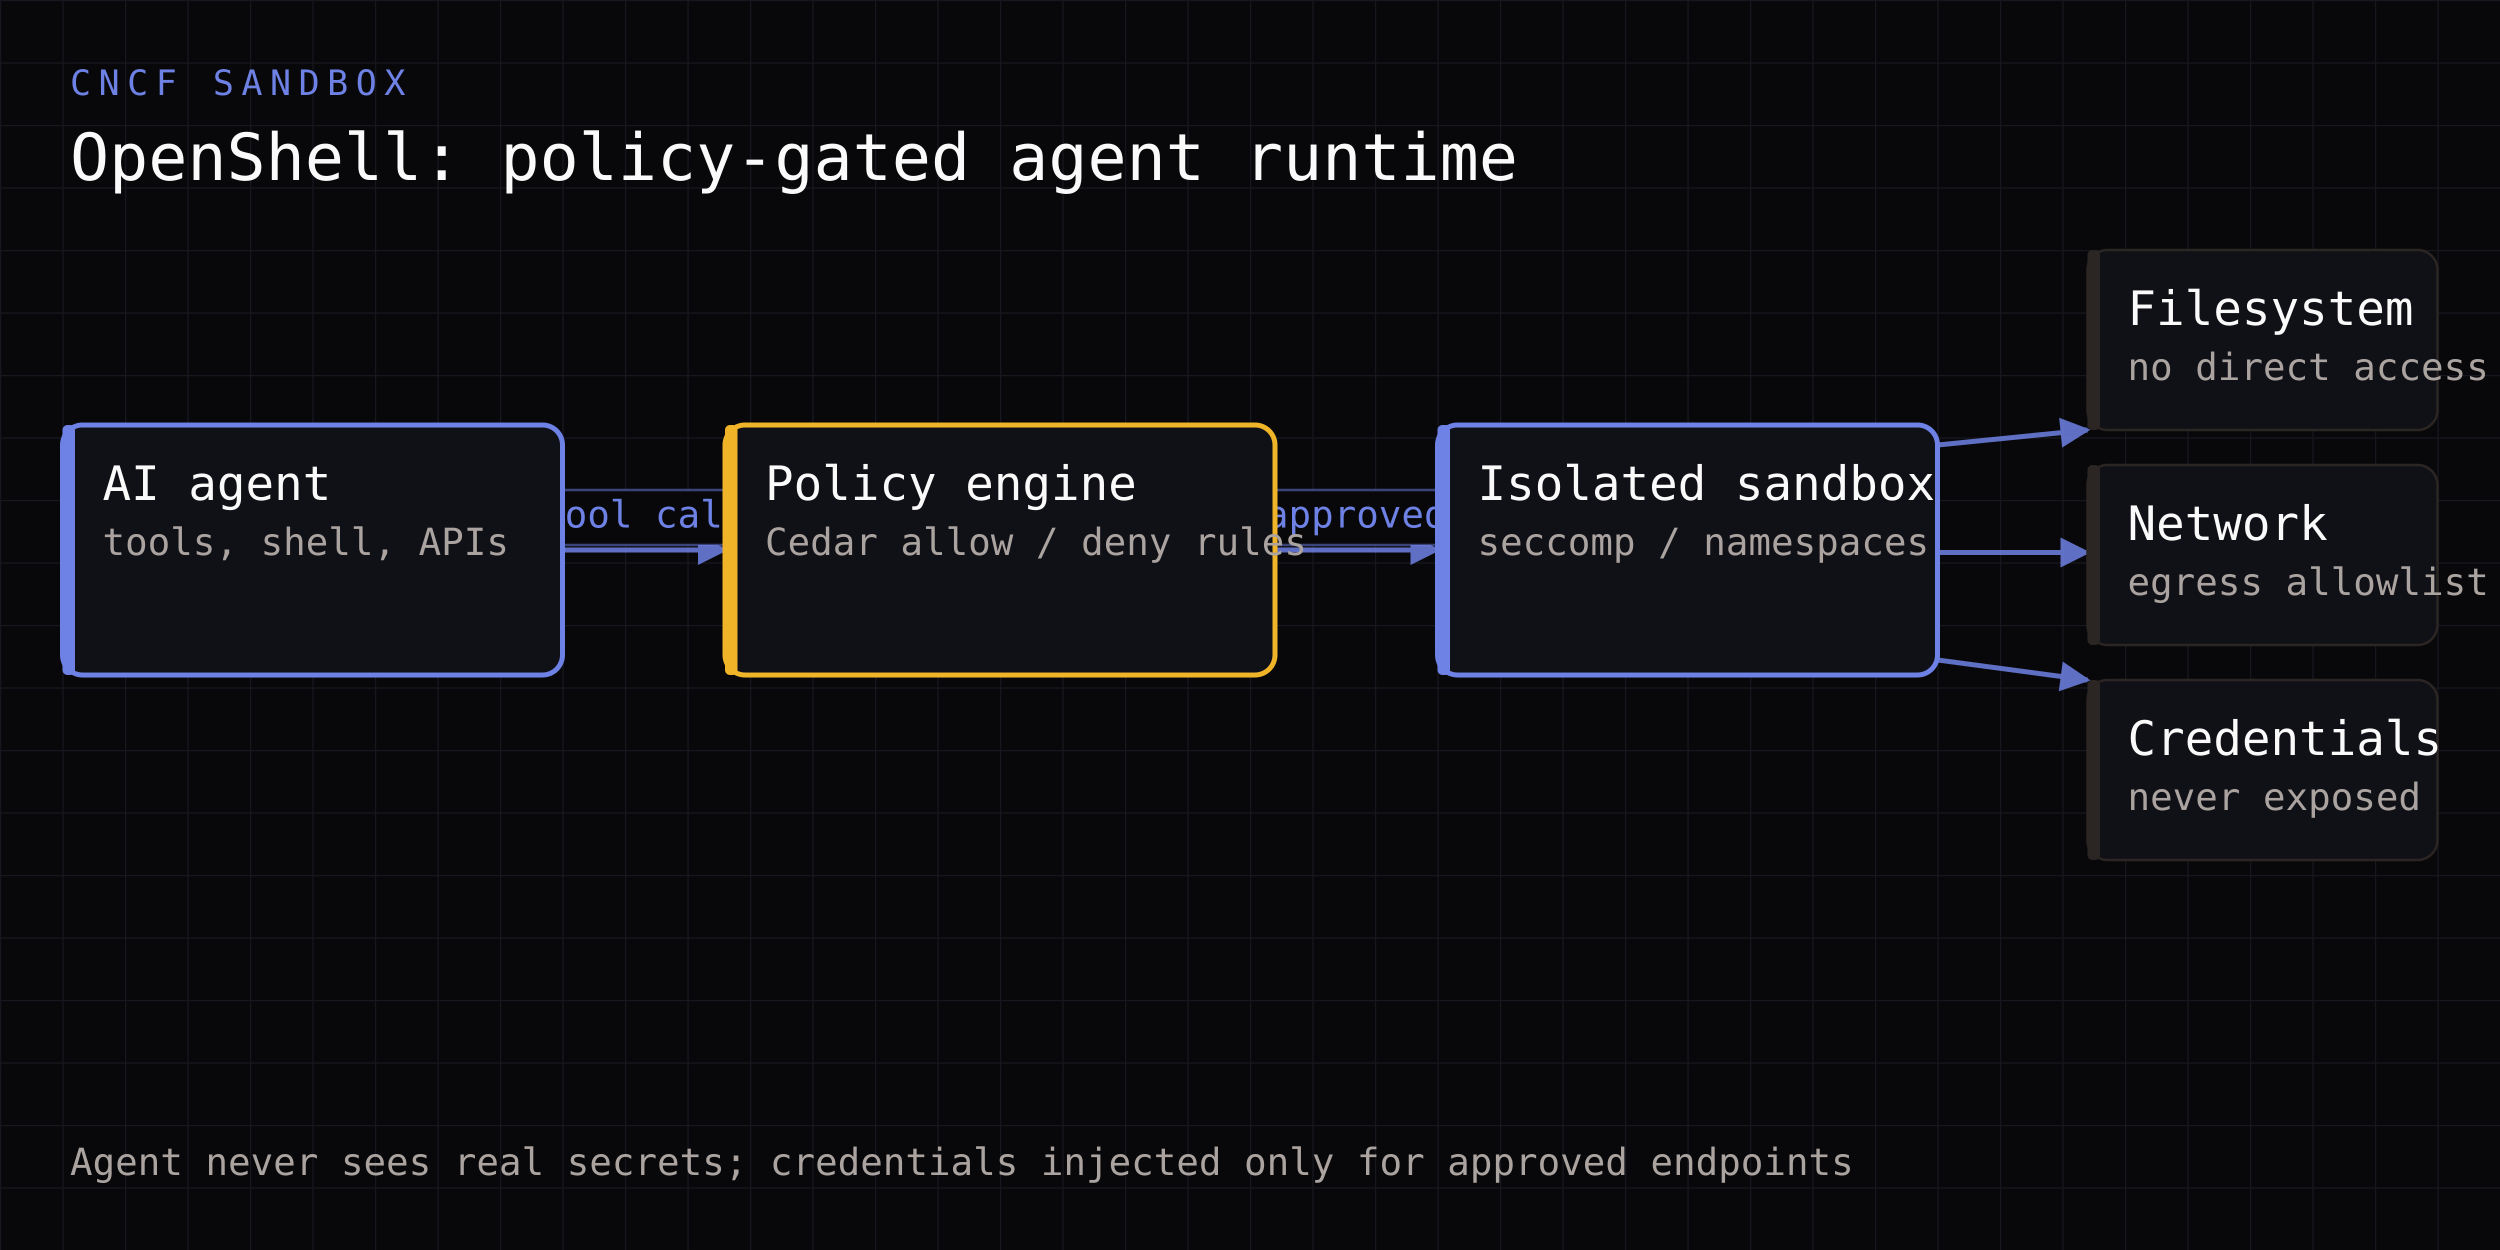
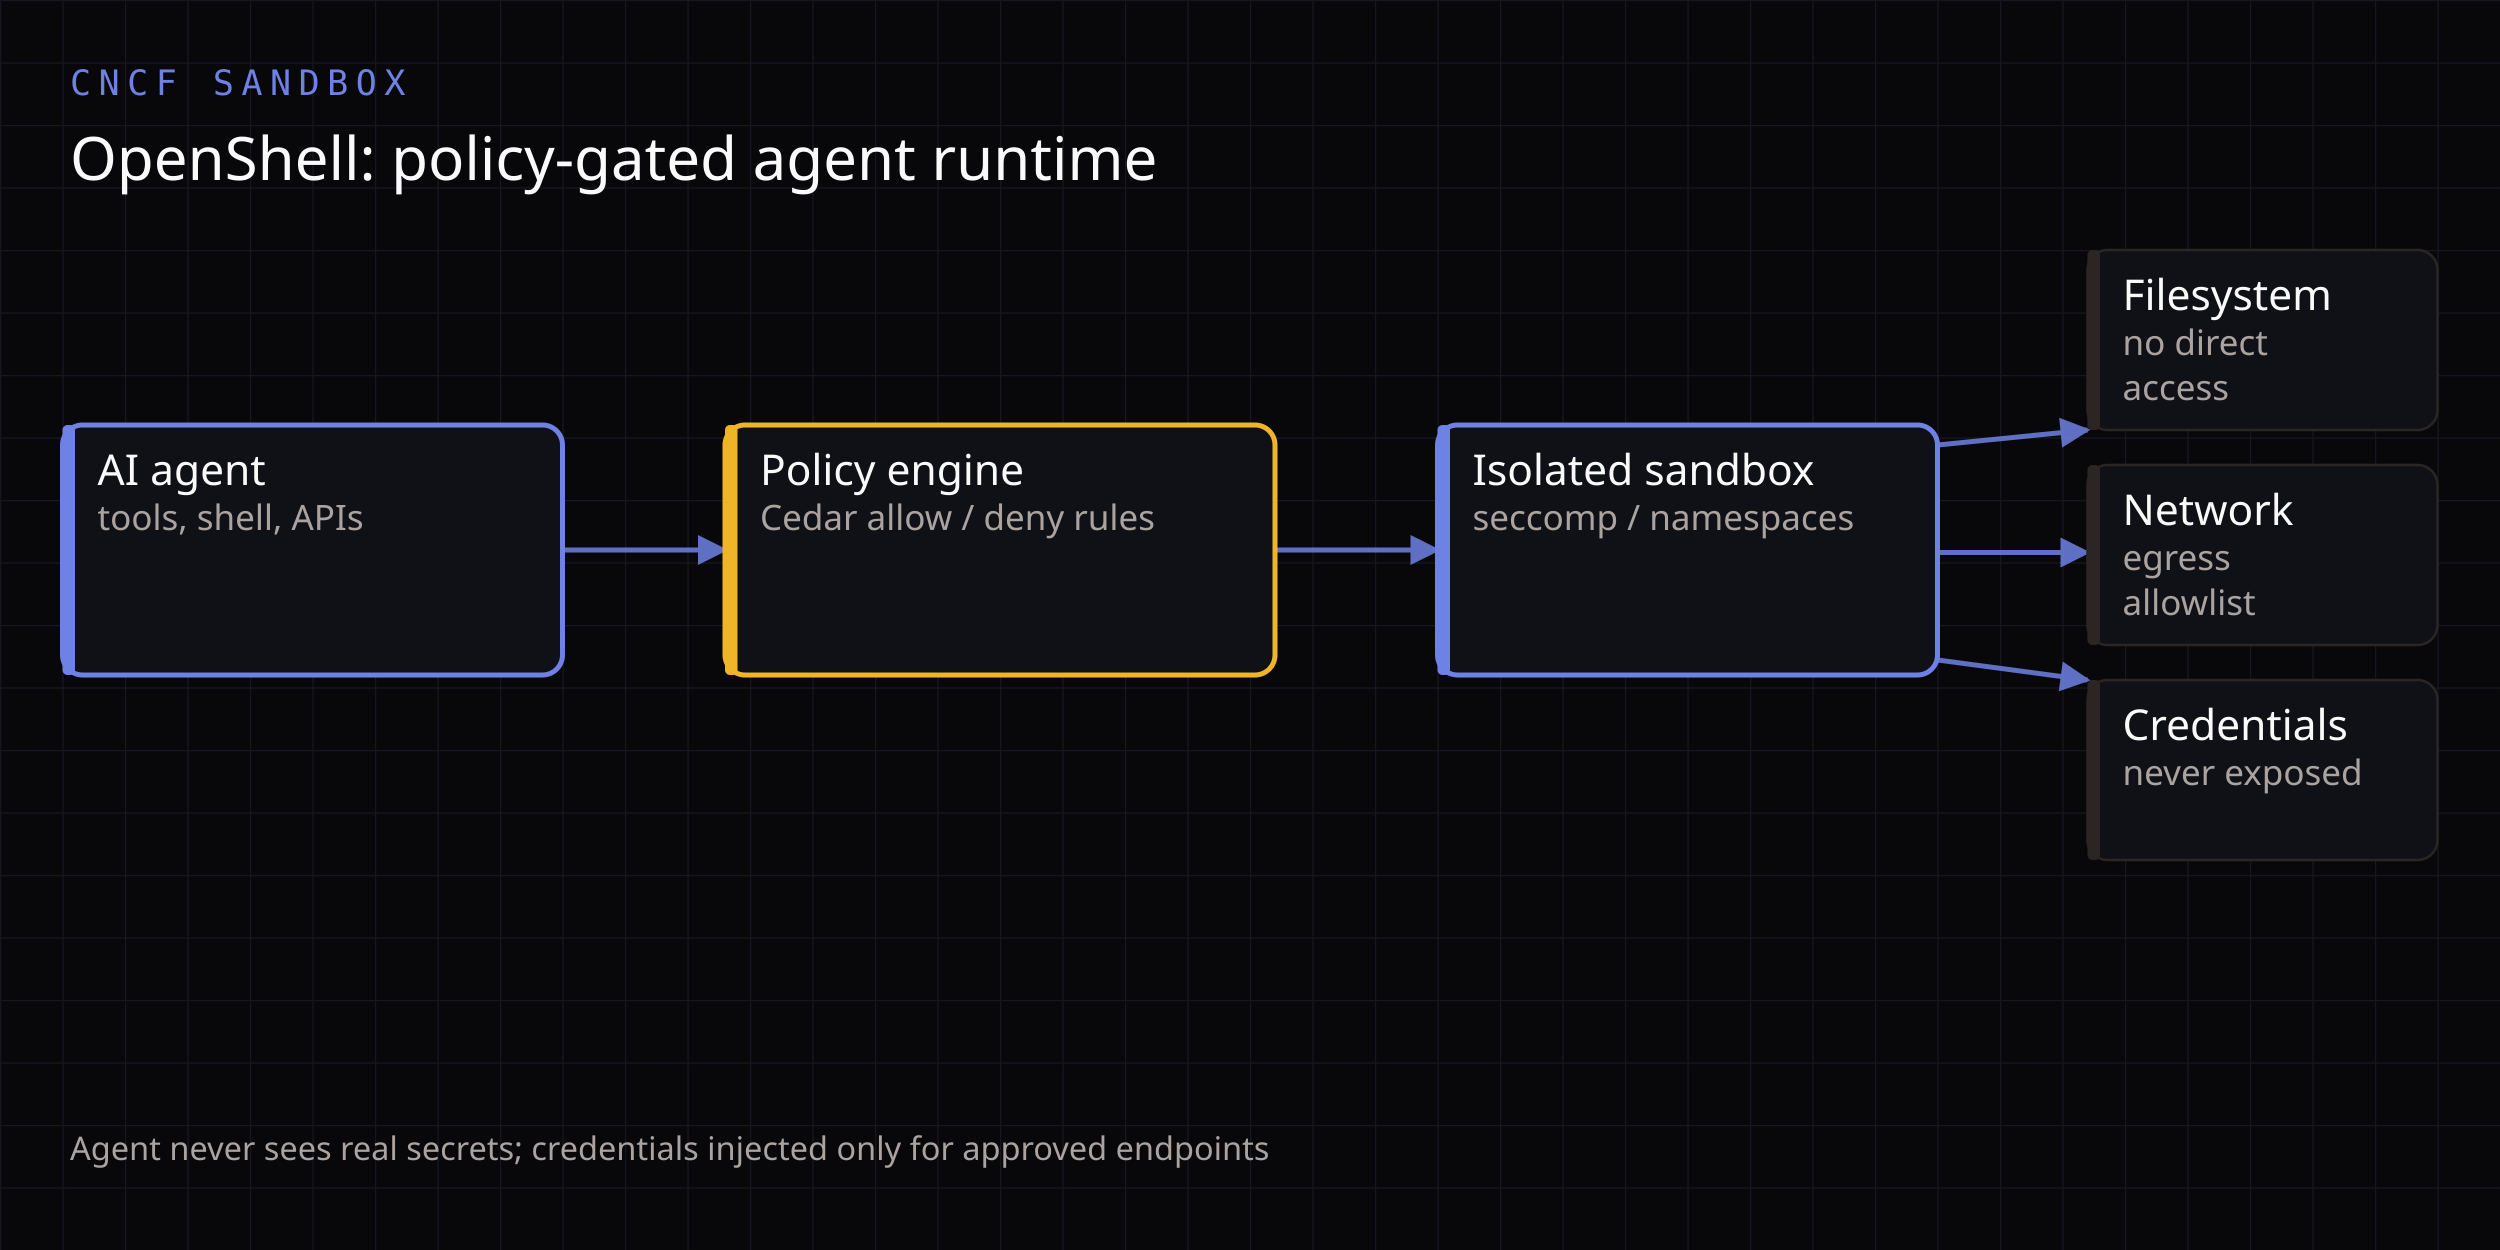
<svg xmlns="http://www.w3.org/2000/svg" width="1000" height="500" viewBox="0 0 1000 500" role="img" aria-label="OpenShell: policy-gated agent runtime">
  <defs>
    <pattern id="g" width="25" height="25" patternUnits="userSpaceOnUse">
      <path d="M25 0H0V25" fill="none" stroke="#17171f" stroke-width="1" />
    </pattern>
    <marker id="a-accent" viewBox="0 0 10 10" refX="9" refY="5" markerWidth="6" markerHeight="6" orient="auto-start-reverse">
      <path d="M0 0 10 5 0 10z" fill="#6e81e4" />
    </marker>
    <marker id="a-good" viewBox="0 0 10 10" refX="9" refY="5" markerWidth="6" markerHeight="6" orient="auto-start-reverse">
      <path d="M0 0 10 5 0 10z" fill="#4ade80" />
    </marker>
    <marker id="a-warn" viewBox="0 0 10 10" refX="9" refY="5" markerWidth="6" markerHeight="6" orient="auto-start-reverse">
      <path d="M0 0 10 5 0 10z" fill="#f0b429" />
    </marker>
    <marker id="a-bad" viewBox="0 0 10 10" refX="9" refY="5" markerWidth="6" markerHeight="6" orient="auto-start-reverse">
      <path d="M0 0 10 5 0 10z" fill="#ff6b6b" />
    </marker>
  </defs>
  <rect width="1000" height="500" fill="#08080b" />
  <rect width="1000" height="500" fill="url(#g)" />
  <text x="28" y="38" fill="#6e81e4" font-size="14" letter-spacing="3" font-family="monospace">CNCF SANDBOX</text>
-   <text x="28" y="72" fill="#fafafa" font-size="26" font-family="monospace">OpenShell: policy-gated agent runtime</text>
+   <text x="28" y="72" fill="#fafafa" font-size="24" font-family="system-ui, sans-serif">OpenShell: policy-gated agent runtime</text>
  <line x1="225" y1="220" x2="290" y2="220" stroke="#6e81e4" stroke-width="2" marker-end="url(#a-accent)" opacity="0.85" />
-   <rect x="201" y="196" width="113" height="22" rx="4" fill="#08080b" stroke="#6e81e4" stroke-opacity="0.5" />
-   <text x="257.5" y="211" fill="#6e81e4" font-size="15" text-anchor="middle" font-family="monospace">tool call</text>
  <line x1="510" y1="220" x2="575" y2="220" stroke="#6e81e4" stroke-width="2" marker-end="url(#a-accent)" opacity="0.85" />
-   <rect x="491.5" y="196" width="102" height="22" rx="4" fill="#08080b" stroke="#6e81e4" stroke-opacity="0.5" />
-   <text x="542.5" y="211" fill="#6e81e4" font-size="15" text-anchor="middle" font-family="monospace">approved</text>
  <line x1="775" y1="178" x2="835" y2="172" stroke="#6e81e4" stroke-width="2" marker-end="url(#a-accent)" opacity="0.85" />
  <line x1="775" y1="221" x2="835" y2="221" stroke="#6e81e4" stroke-width="2" marker-end="url(#a-accent)" opacity="0.85" />
  <line x1="775" y1="264" x2="835" y2="272" stroke="#6e81e4" stroke-width="2" marker-end="url(#a-accent)" opacity="0.85" />
  <rect x="25" y="170" width="200" height="100" rx="8" fill="#101017" stroke="#6e81e4" stroke-width="2" />
  <rect x="25" y="170" width="5" height="100" rx="2" fill="#6e81e4" />
-   <text x="41" y="200" fill="#fafafa" font-size="19" font-family="monospace">AI agent</text>
-   <text x="41" y="222" fill="#aaa39f" font-size="15" font-family="monospace">tools, shell, APIs</text>
+   <text x="39" y="194" fill="#fafafa" font-size="17" font-family="system-ui, sans-serif">AI agent</text>
+   <text x="39" y="212" fill="#aaa39f" font-size="14" font-family="system-ui, sans-serif">tools, shell, APIs</text>
  <rect x="290" y="170" width="220" height="100" rx="8" fill="#101017" stroke="#f0b429" stroke-width="2" />
  <rect x="290" y="170" width="5" height="100" rx="2" fill="#f0b429" />
-   <text x="306" y="200" fill="#fafafa" font-size="19" font-family="monospace">Policy engine</text>
-   <text x="306" y="222" fill="#aaa39f" font-size="15" font-family="monospace">Cedar allow / deny rules</text>
+   <text x="304" y="194" fill="#fafafa" font-size="17" font-family="system-ui, sans-serif">Policy engine</text>
+   <text x="304" y="212" fill="#aaa39f" font-size="14" font-family="system-ui, sans-serif">Cedar allow / deny rules</text>
  <rect x="575" y="170" width="200" height="100" rx="8" fill="#101017" stroke="#6e81e4" stroke-width="2" />
  <rect x="575" y="170" width="5" height="100" rx="2" fill="#6e81e4" />
-   <text x="591" y="200" fill="#fafafa" font-size="19" font-family="monospace">Isolated sandbox</text>
-   <text x="591" y="222" fill="#aaa39f" font-size="15" font-family="monospace">seccomp / namespaces</text>
+   <text x="589" y="194" fill="#fafafa" font-size="17" font-family="system-ui, sans-serif">Isolated sandbox</text>
+   <text x="589" y="212" fill="#aaa39f" font-size="14" font-family="system-ui, sans-serif">seccomp / namespaces</text>
  <rect x="835" y="100" width="140" height="72" rx="8" fill="#101017" stroke="#2b2523" stroke-width="1" />
  <rect x="835" y="100" width="5" height="72" rx="2" fill="#2b2523" />
-   <text x="851" y="130" fill="#fafafa" font-size="19" font-family="monospace">Filesystem</text>
-   <text x="851" y="152" fill="#aaa39f" font-size="15" font-family="monospace">no direct access</text>
+   <text x="849" y="124" fill="#fafafa" font-size="17" font-family="system-ui, sans-serif">Filesystem</text>
+   <text x="849" y="142" fill="#aaa39f" font-size="14" font-family="system-ui, sans-serif">no direct</text>
+   <text x="849" y="160" fill="#aaa39f" font-size="14" font-family="system-ui, sans-serif">access</text>
  <rect x="835" y="186" width="140" height="72" rx="8" fill="#101017" stroke="#2b2523" stroke-width="1" />
  <rect x="835" y="186" width="5" height="72" rx="2" fill="#2b2523" />
-   <text x="851" y="216" fill="#fafafa" font-size="19" font-family="monospace">Network</text>
-   <text x="851" y="238" fill="#aaa39f" font-size="15" font-family="monospace">egress allowlist</text>
+   <text x="849" y="210" fill="#fafafa" font-size="17" font-family="system-ui, sans-serif">Network</text>
+   <text x="849" y="228" fill="#aaa39f" font-size="14" font-family="system-ui, sans-serif">egress</text>
+   <text x="849" y="246" fill="#aaa39f" font-size="14" font-family="system-ui, sans-serif">allowlist</text>
  <rect x="835" y="272" width="140" height="72" rx="8" fill="#101017" stroke="#2b2523" stroke-width="1" />
  <rect x="835" y="272" width="5" height="72" rx="2" fill="#2b2523" />
-   <text x="851" y="302" fill="#fafafa" font-size="19" font-family="monospace">Credentials</text>
-   <text x="851" y="324" fill="#aaa39f" font-size="15" font-family="monospace">never exposed</text>
-   <text x="28" y="470" fill="#aaa39f" font-size="15" font-family="monospace">Agent never sees real secrets; credentials injected only for approved endpoints</text>
+   <text x="849" y="296" fill="#fafafa" font-size="17" font-family="system-ui, sans-serif">Credentials</text>
+   <text x="849" y="314" fill="#aaa39f" font-size="14" font-family="system-ui, sans-serif">never exposed</text>
+   <text x="28" y="464" fill="#aaa39f" font-size="13" font-family="system-ui, sans-serif">Agent never sees real secrets; credentials injected only for approved endpoints</text>
</svg>
